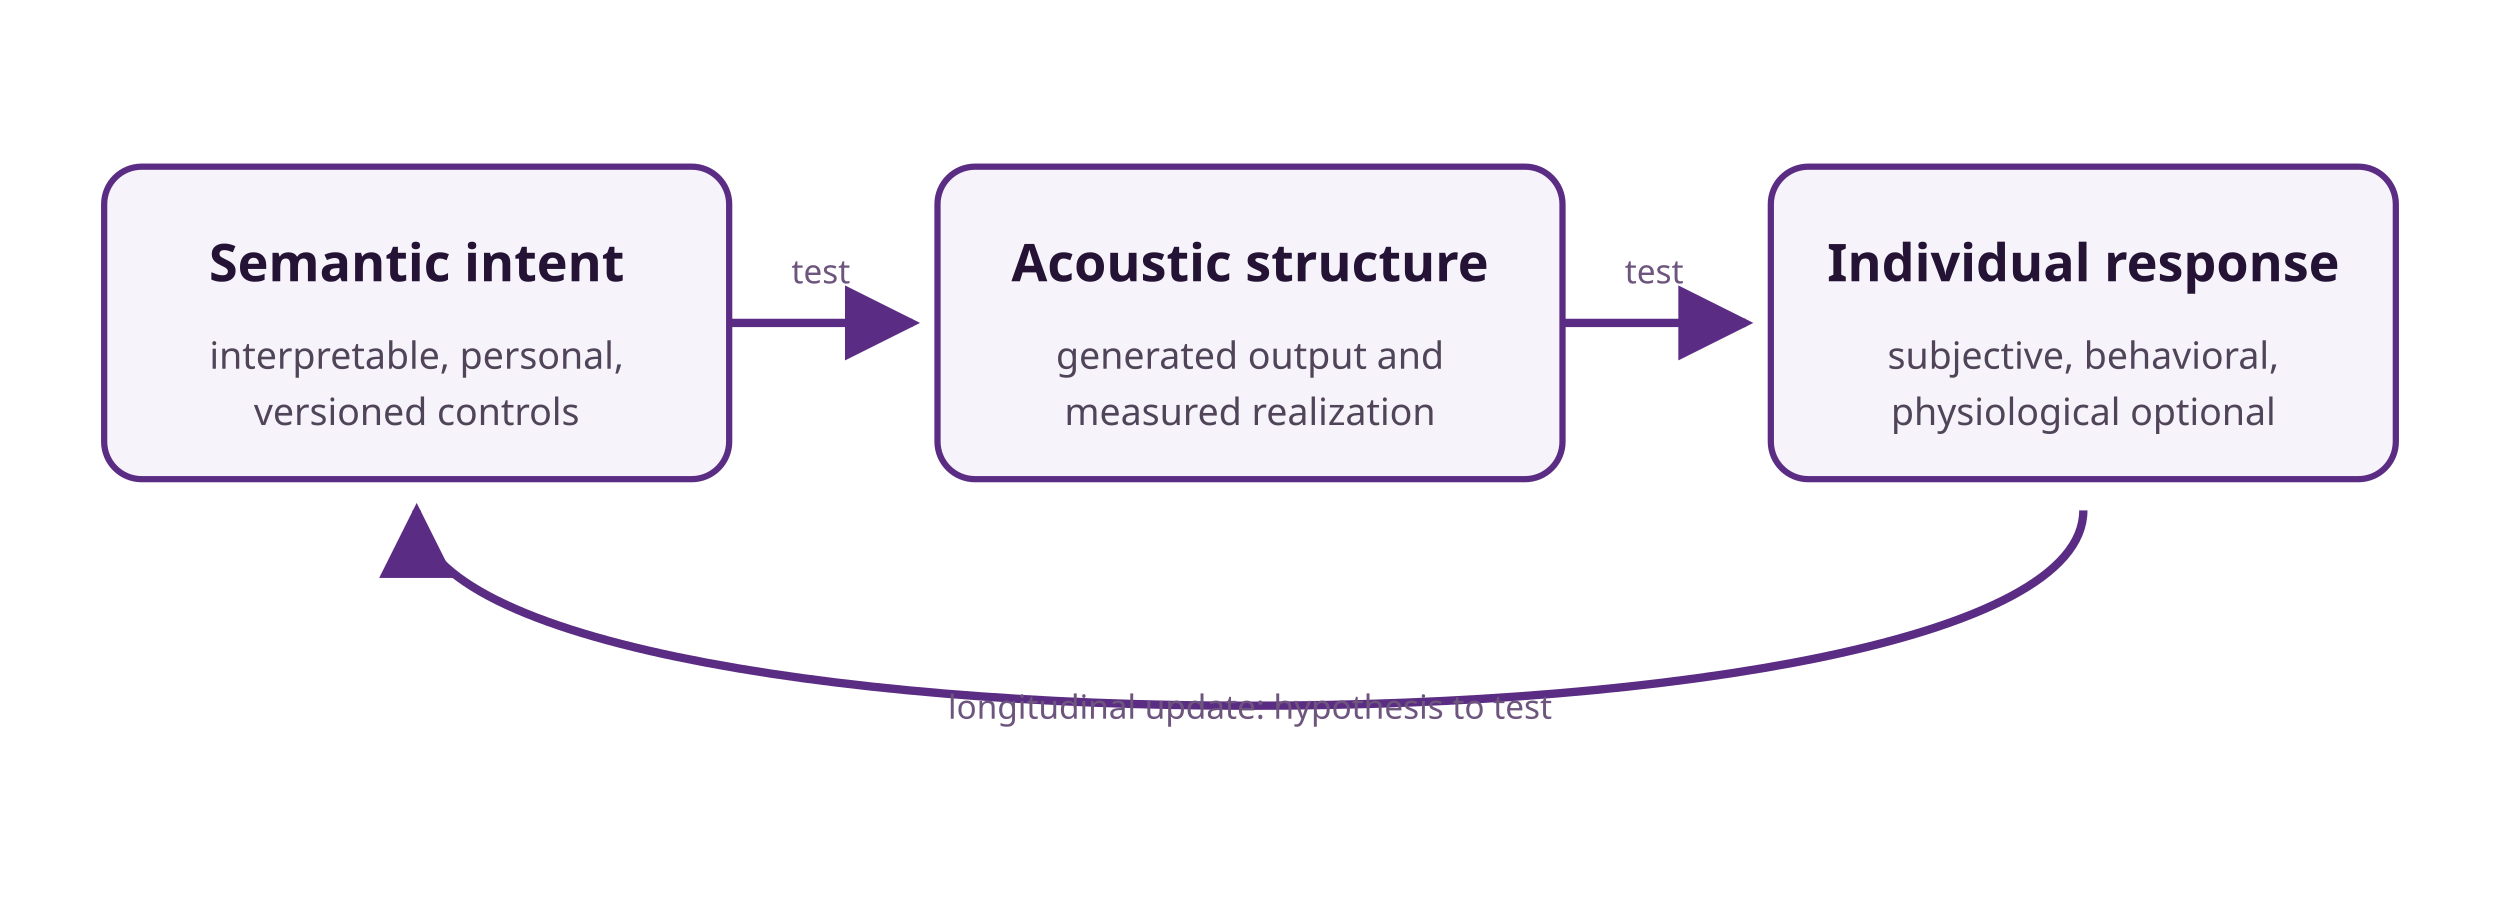
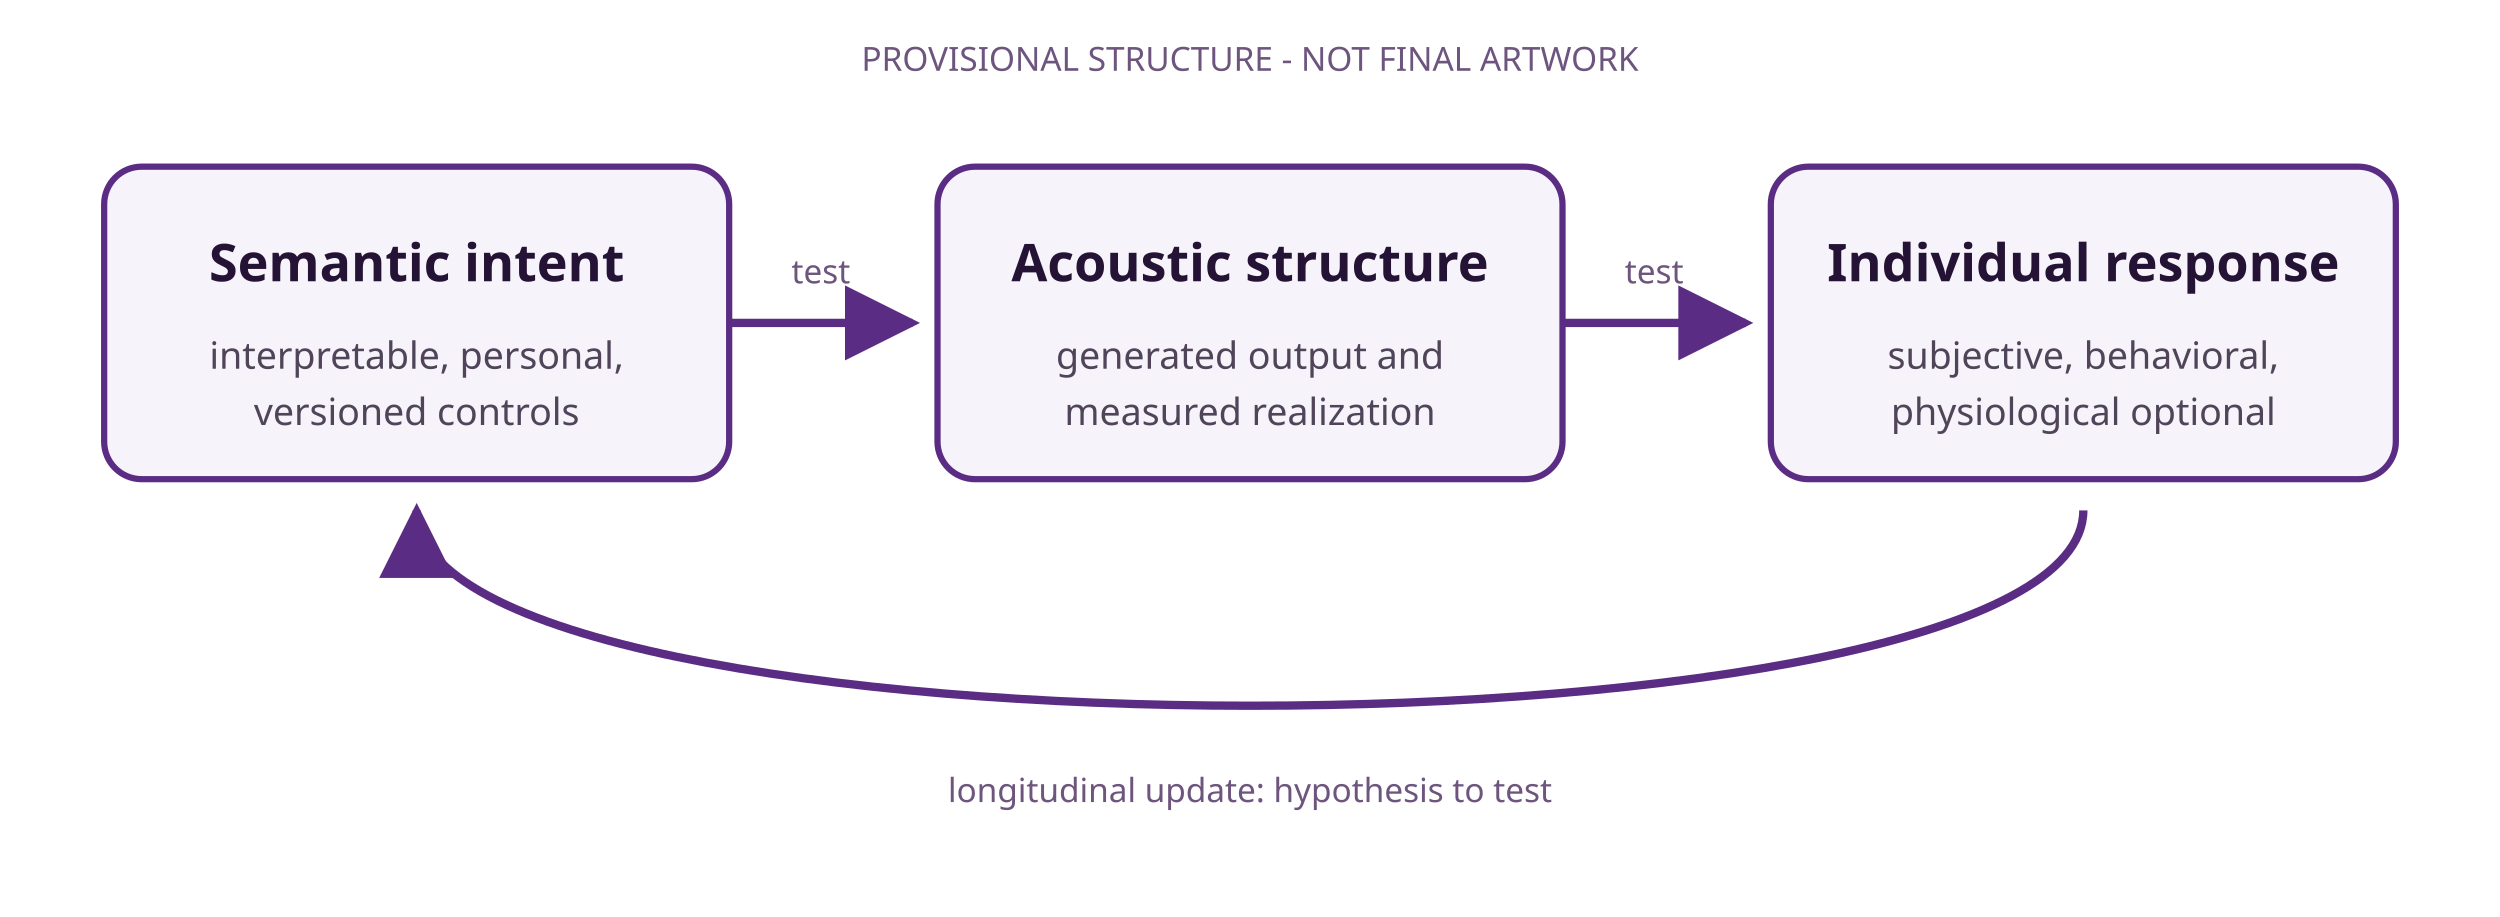
- <svg xmlns="http://www.w3.org/2000/svg" width="1200" height="440" viewBox="0 0 1200 440" role="img" aria-labelledby="title description">
+ <svg xmlns="http://www.w3.org/2000/svg" width="1200" height="440" viewBox="0 0 1200 440" role="img" aria-labelledby="title description" data-antidote-state="placeholder">
  <defs>
    <marker id="arrow" viewBox="0 0 10 10" refX="9" refY="5" markerWidth="9" markerHeight="9" orient="auto-start-reverse">
      <path d="M 0 0 L 10 5 L 0 10 z" fill="#5b2c83" />
    </marker>
    <style>
      .box { fill: #f7f3fb; stroke: #5b2c83; stroke-width: 3; rx: 18; }
      .heading { font: 700 25px sans-serif; fill: #241334; text-anchor: middle; }
      .detail { font: 18px sans-serif; fill: #4f4458; text-anchor: middle; }
      .arrow { fill: none; stroke: #5b2c83; stroke-width: 4; marker-end: url(#arrow); }
      .label { font: 16px sans-serif; fill: #6d557d; text-anchor: middle; }
    </style>
  </defs>
+   <text class="label" x="600" y="34">PROVISIONAL STRUCTURE - NOT FINAL ARTWORK</text>
  <rect class="box" x="50" y="80" width="300" height="150" />
  <text class="heading" x="200" y="135">Semantic intent</text>
  <text class="detail" x="200" y="177">interpretable, personal,</text>
  <text class="detail" x="200" y="204">versioned controls</text>
  <rect class="box" x="450" y="80" width="300" height="150" />
  <text class="heading" x="600" y="135">Acoustic structure</text>
  <text class="detail" x="600" y="177">generated output and</text>
  <text class="detail" x="600" y="204">measured realization</text>
  <rect class="box" x="850" y="80" width="300" height="150" />
  <text class="heading" x="1000" y="135">Individual response</text>
  <text class="detail" x="1000" y="177">subjective, behavioral,</text>
  <text class="detail" x="1000" y="204">physiological optional</text>
  <path class="arrow" d="M 350 155 L 438 155" />
  <path class="arrow" d="M 750 155 L 838 155" />
  <text class="label" x="394" y="136">test</text>
  <text class="label" x="794" y="136">test</text>
  <path class="arrow" d="M 1000 245 C 1000 370, 200 370, 200 245" />
-   <text class="label" x="600" y="345">longitudinal update: hypothesis to test</text>
+   <text class="label" x="600" y="385">longitudinal update: hypothesis to test</text>
</svg>
